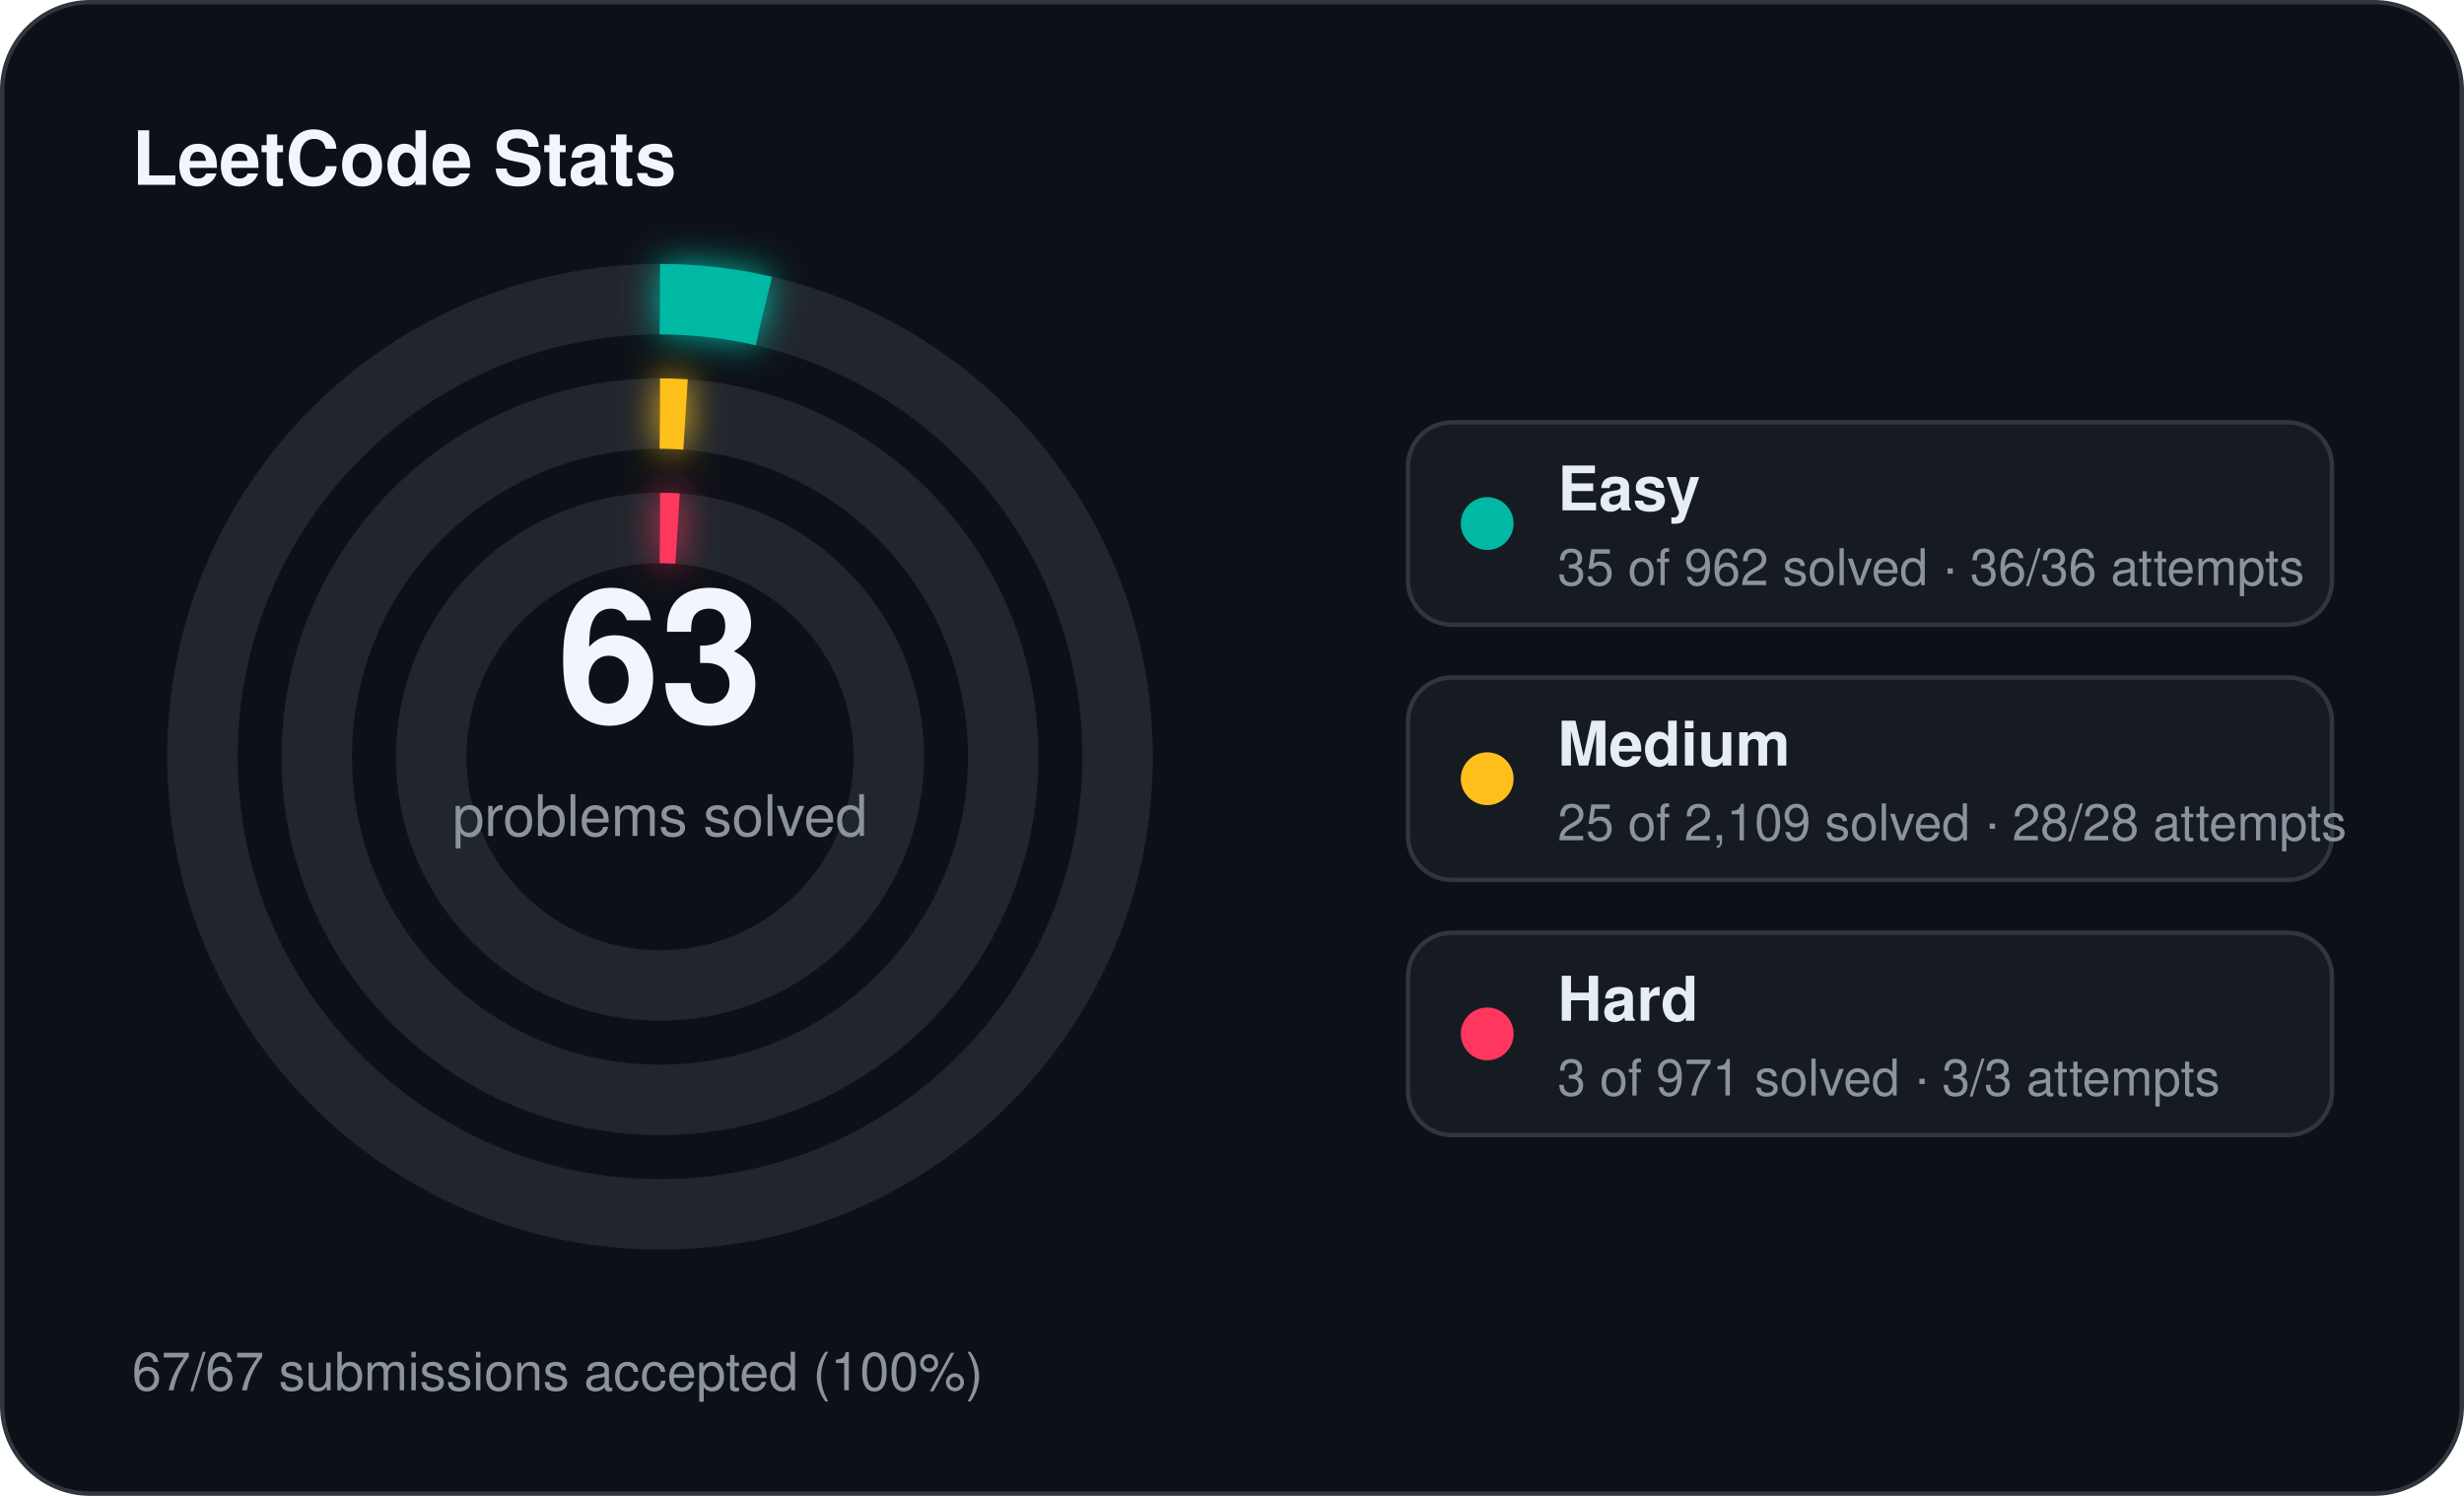
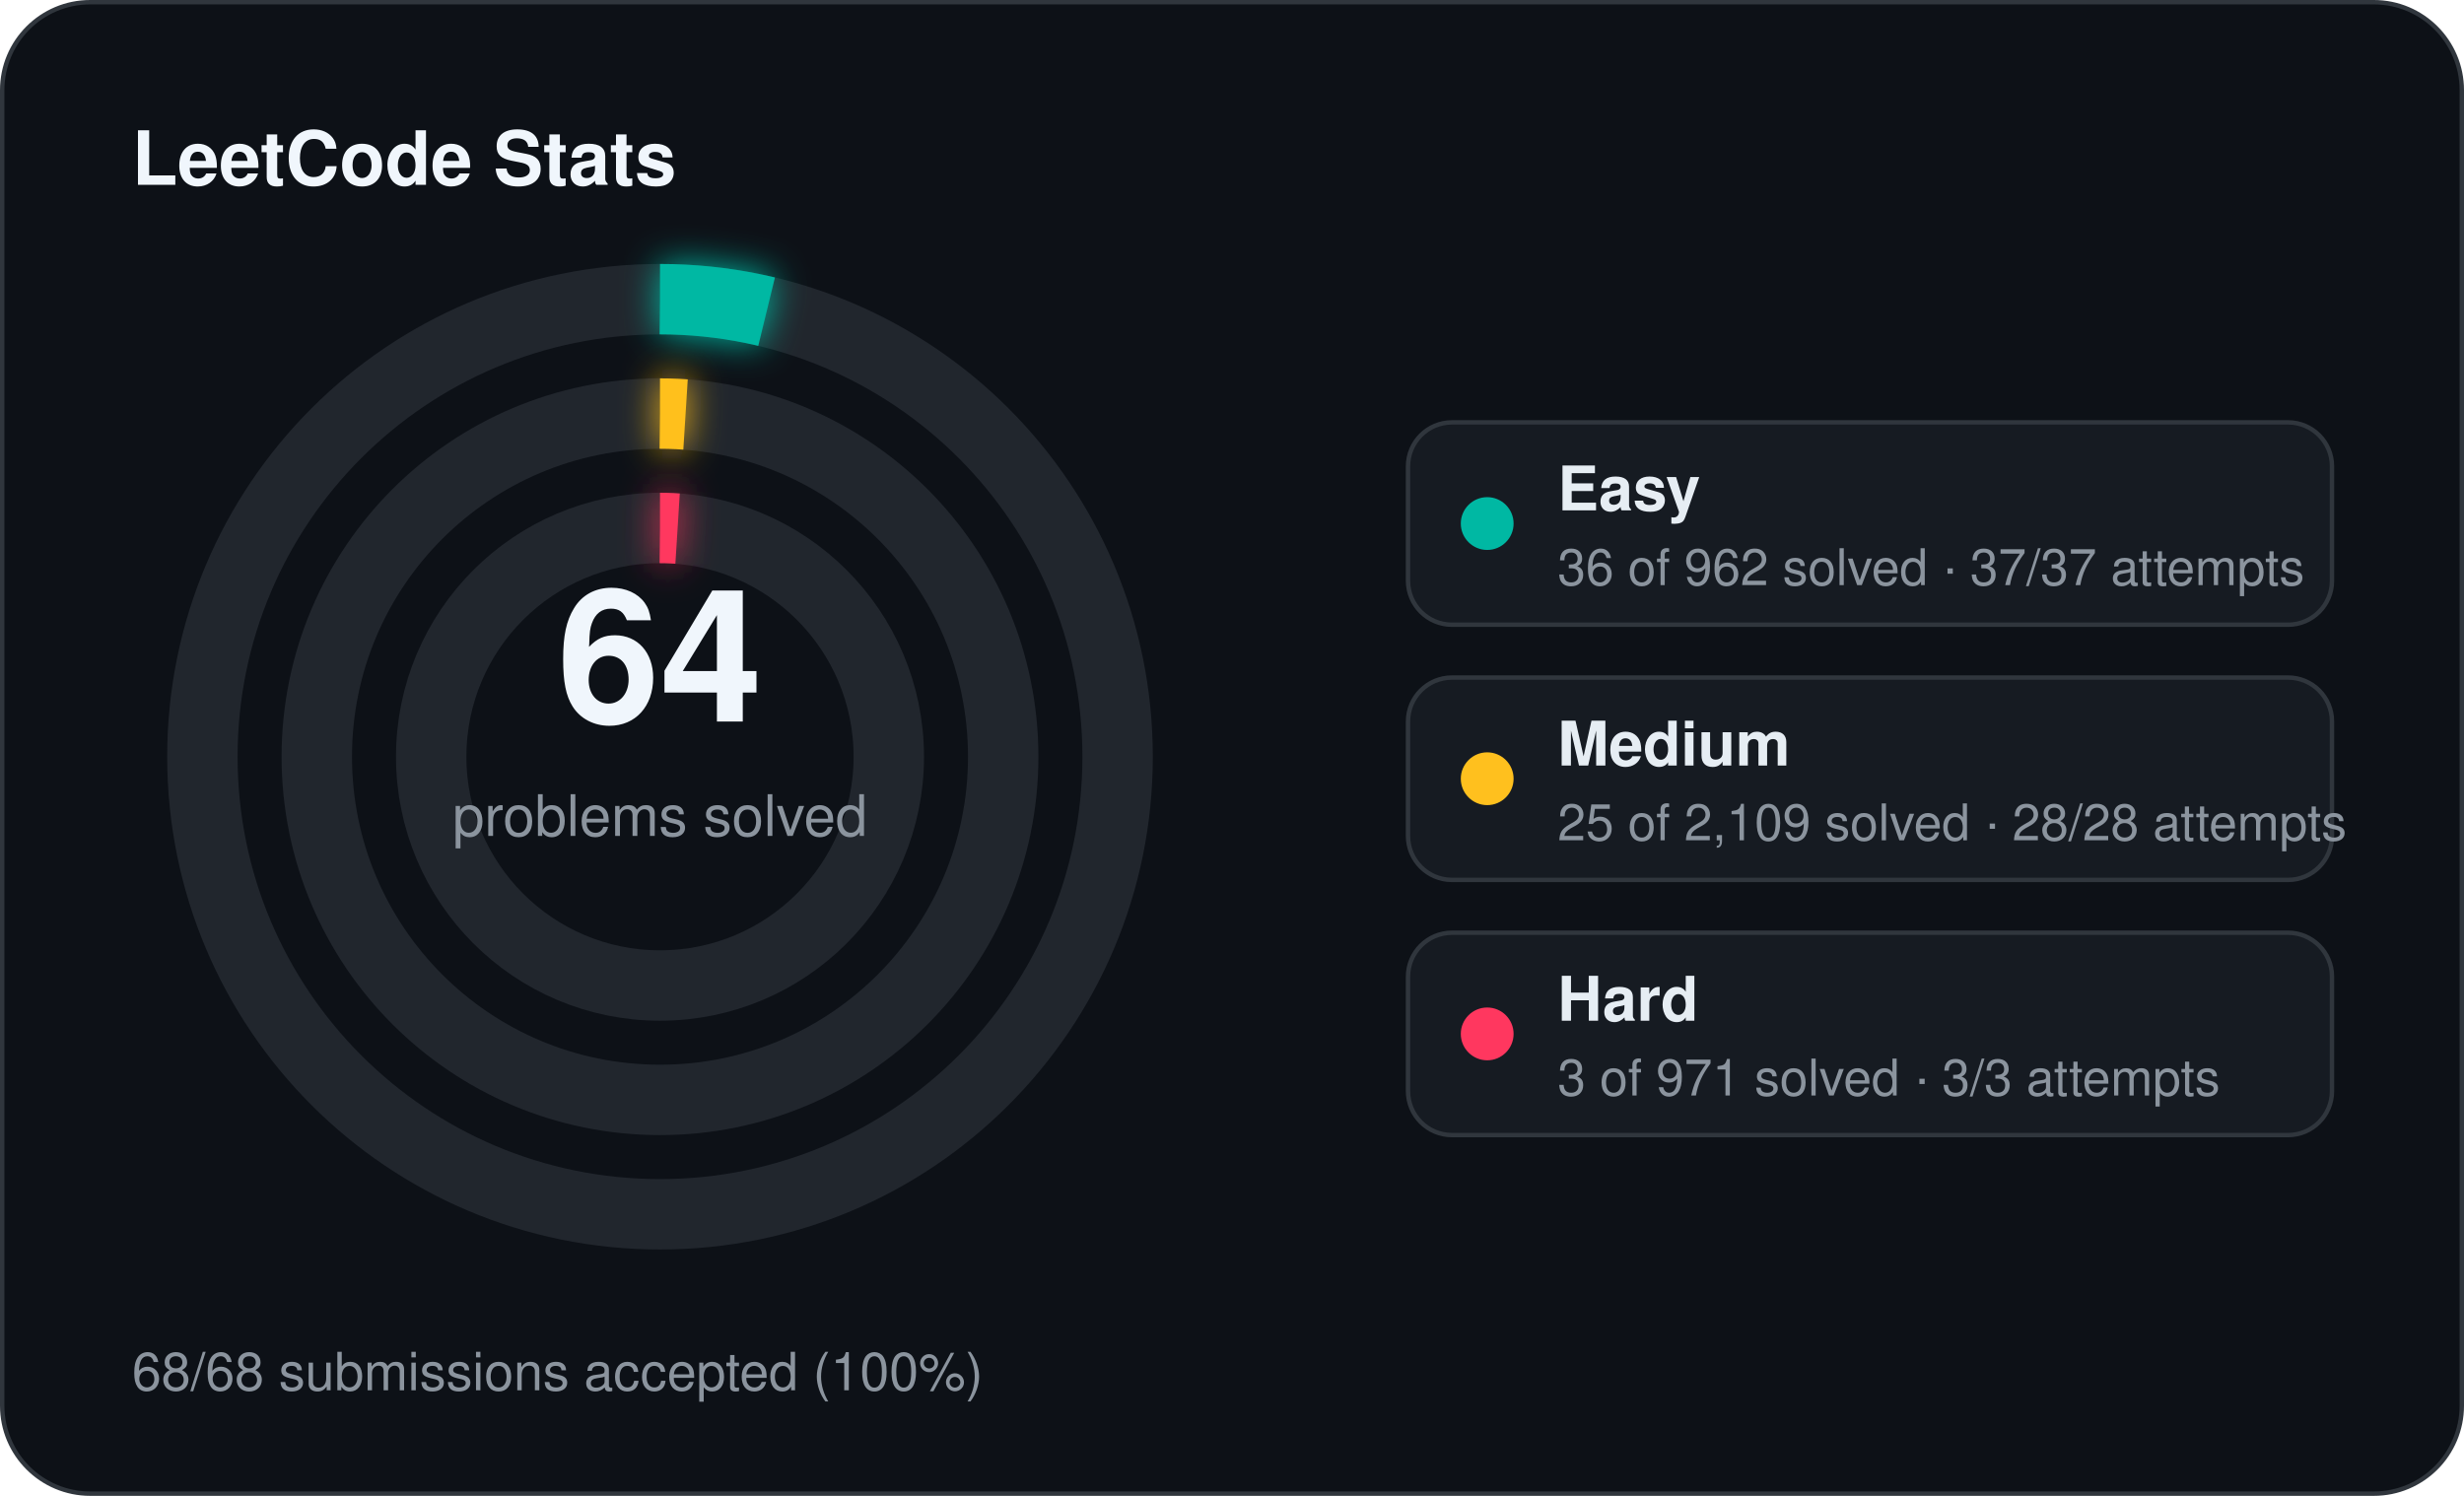
<svg xmlns="http://www.w3.org/2000/svg" width="560" height="340" viewBox="0 0 560 340">
  <defs>
    <filter id="stats-glow" x="-60%" y="-60%" width="220%" height="220%">
      <feGaussianBlur stdDeviation="4" result="blur" />
      <feMerge>
        <feMergeNode in="blur" />
        <feMergeNode in="SourceGraphic" />
      </feMerge>
    </filter>
  </defs>
  <rect x="0.5" y="0.5" width="559" height="339" rx="20" fill="#0d1117" stroke="#30363d" stroke-width="1" />
  <text x="30" y="42" fill="#f0f6fc" font-family="Segoe UI, Helvetica, Arial, sans-serif" font-size="17" font-weight="700">LeetCode Stats</text>
  <circle cx="150" cy="172" r="104" fill="none" stroke="#21262d" stroke-width="16" />
-   <circle cx="150" cy="172" r="104" fill="none" stroke="#00b8a3" stroke-width="16" stroke-linecap="butt" stroke-dasharray="23.77 653.45" transform="rotate(-90 150 172)" filter="url(#stats-glow)" />
+   <circle cx="150" cy="172" r="104" fill="none" stroke="#00b8a3" stroke-width="16" stroke-linecap="butt" stroke-dasharray="24.45 653.45" transform="rotate(-90 150 172)" filter="url(#stats-glow)" />
  <circle cx="150" cy="172" r="78" fill="none" stroke="#21262d" stroke-width="16" />
  <circle cx="150" cy="172" r="78" fill="none" stroke="#ffc01e" stroke-width="16" stroke-linecap="butt" stroke-dasharray="5.81 490.09" transform="rotate(-90 150 172)" filter="url(#stats-glow)" />
  <circle cx="150" cy="172" r="52" fill="none" stroke="#21262d" stroke-width="16" />
  <circle cx="150" cy="172" r="52" fill="none" stroke="#ff375f" stroke-width="16" stroke-linecap="butt" stroke-dasharray="4.00 326.73" transform="rotate(-90 150 172)" filter="url(#stats-glow)" />
-   <text x="150" y="164" text-anchor="middle" fill="#f0f6fc" font-family="Segoe UI, Helvetica, Arial, sans-serif" font-size="42" font-weight="700">63</text>
+   <text x="150" y="164" text-anchor="middle" fill="#f0f6fc" font-family="Segoe UI, Helvetica, Arial, sans-serif" font-size="42" font-weight="700">64</text>
  <text x="150" y="190" text-anchor="middle" fill="#8b949e" font-family="Segoe UI, Helvetica, Arial, sans-serif" font-size="13">problems solved</text>
  <rect x="320" y="96" width="210" height="46" rx="10" fill="#161b22" stroke="#30363d" stroke-width="1" />
  <circle cx="338" cy="119" r="6" fill="#00b8a3" />
  <text x="354" y="116" fill="#e6edf3" font-family="Segoe UI, Helvetica, Arial, sans-serif" font-size="14" font-weight="600">Easy</text>
-   <text x="354" y="133" fill="#8b949e" font-family="Segoe UI, Helvetica, Arial, sans-serif" font-size="11.5">35 of 962 solved · 36/36 attempts</text>
+   <text x="354" y="133" fill="#8b949e" font-family="Segoe UI, Helvetica, Arial, sans-serif" font-size="11.5">36 of 962 solved · 37/37 attempts</text>
  <rect x="320" y="154" width="210" height="46" rx="10" fill="#161b22" stroke="#30363d" stroke-width="1" />
  <circle cx="338" cy="177" r="6" fill="#ffc01e" />
  <text x="354" y="174" fill="#e6edf3" font-family="Segoe UI, Helvetica, Arial, sans-serif" font-size="14" font-weight="600">Medium</text>
  <text x="354" y="191" fill="#8b949e" font-family="Segoe UI, Helvetica, Arial, sans-serif" font-size="11.5">25 of 2,109 solved · 28/28 attempts</text>
  <rect x="320" y="212" width="210" height="46" rx="10" fill="#161b22" stroke="#30363d" stroke-width="1" />
  <circle cx="338" cy="235" r="6" fill="#ff375f" />
  <text x="354" y="232" fill="#e6edf3" font-family="Segoe UI, Helvetica, Arial, sans-serif" font-size="14" font-weight="600">Hard</text>
  <text x="354" y="249" fill="#8b949e" font-family="Segoe UI, Helvetica, Arial, sans-serif" font-size="11.5">3 of 971 solved · 3/3 attempts</text>
-   <text x="30" y="316" fill="#8b949e" font-family="Segoe UI, Helvetica, Arial, sans-serif" font-size="12">67/67 submissions accepted (100%)</text>
+   <text x="30" y="316" fill="#8b949e" font-family="Segoe UI, Helvetica, Arial, sans-serif" font-size="12">68/68 submissions accepted (100%)</text>
</svg>
